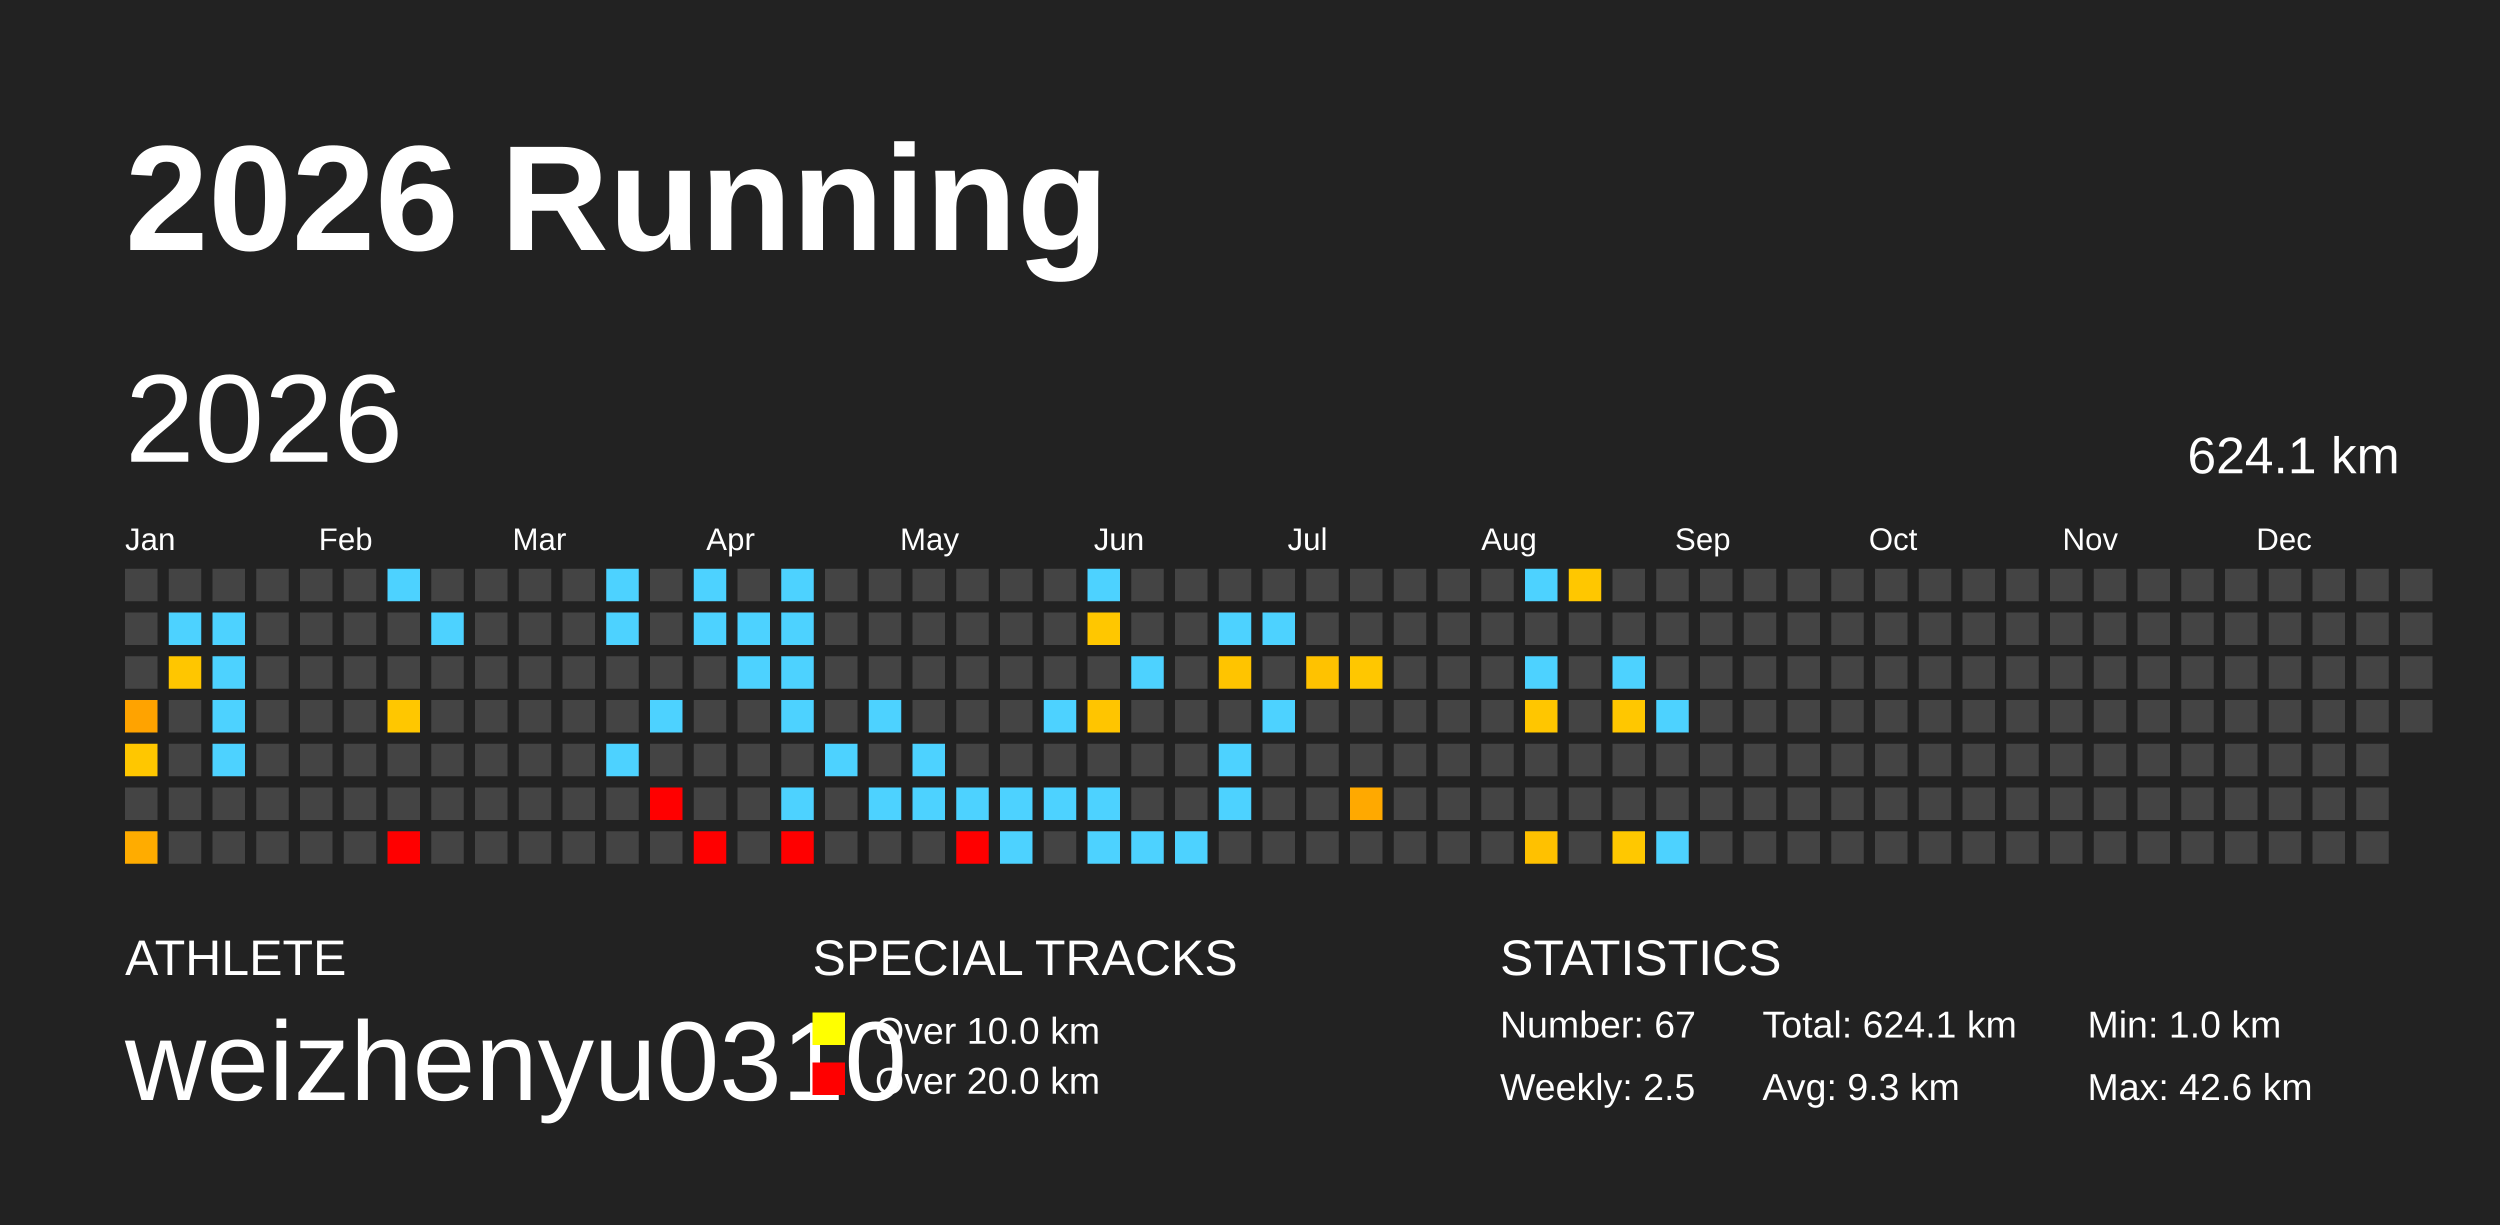
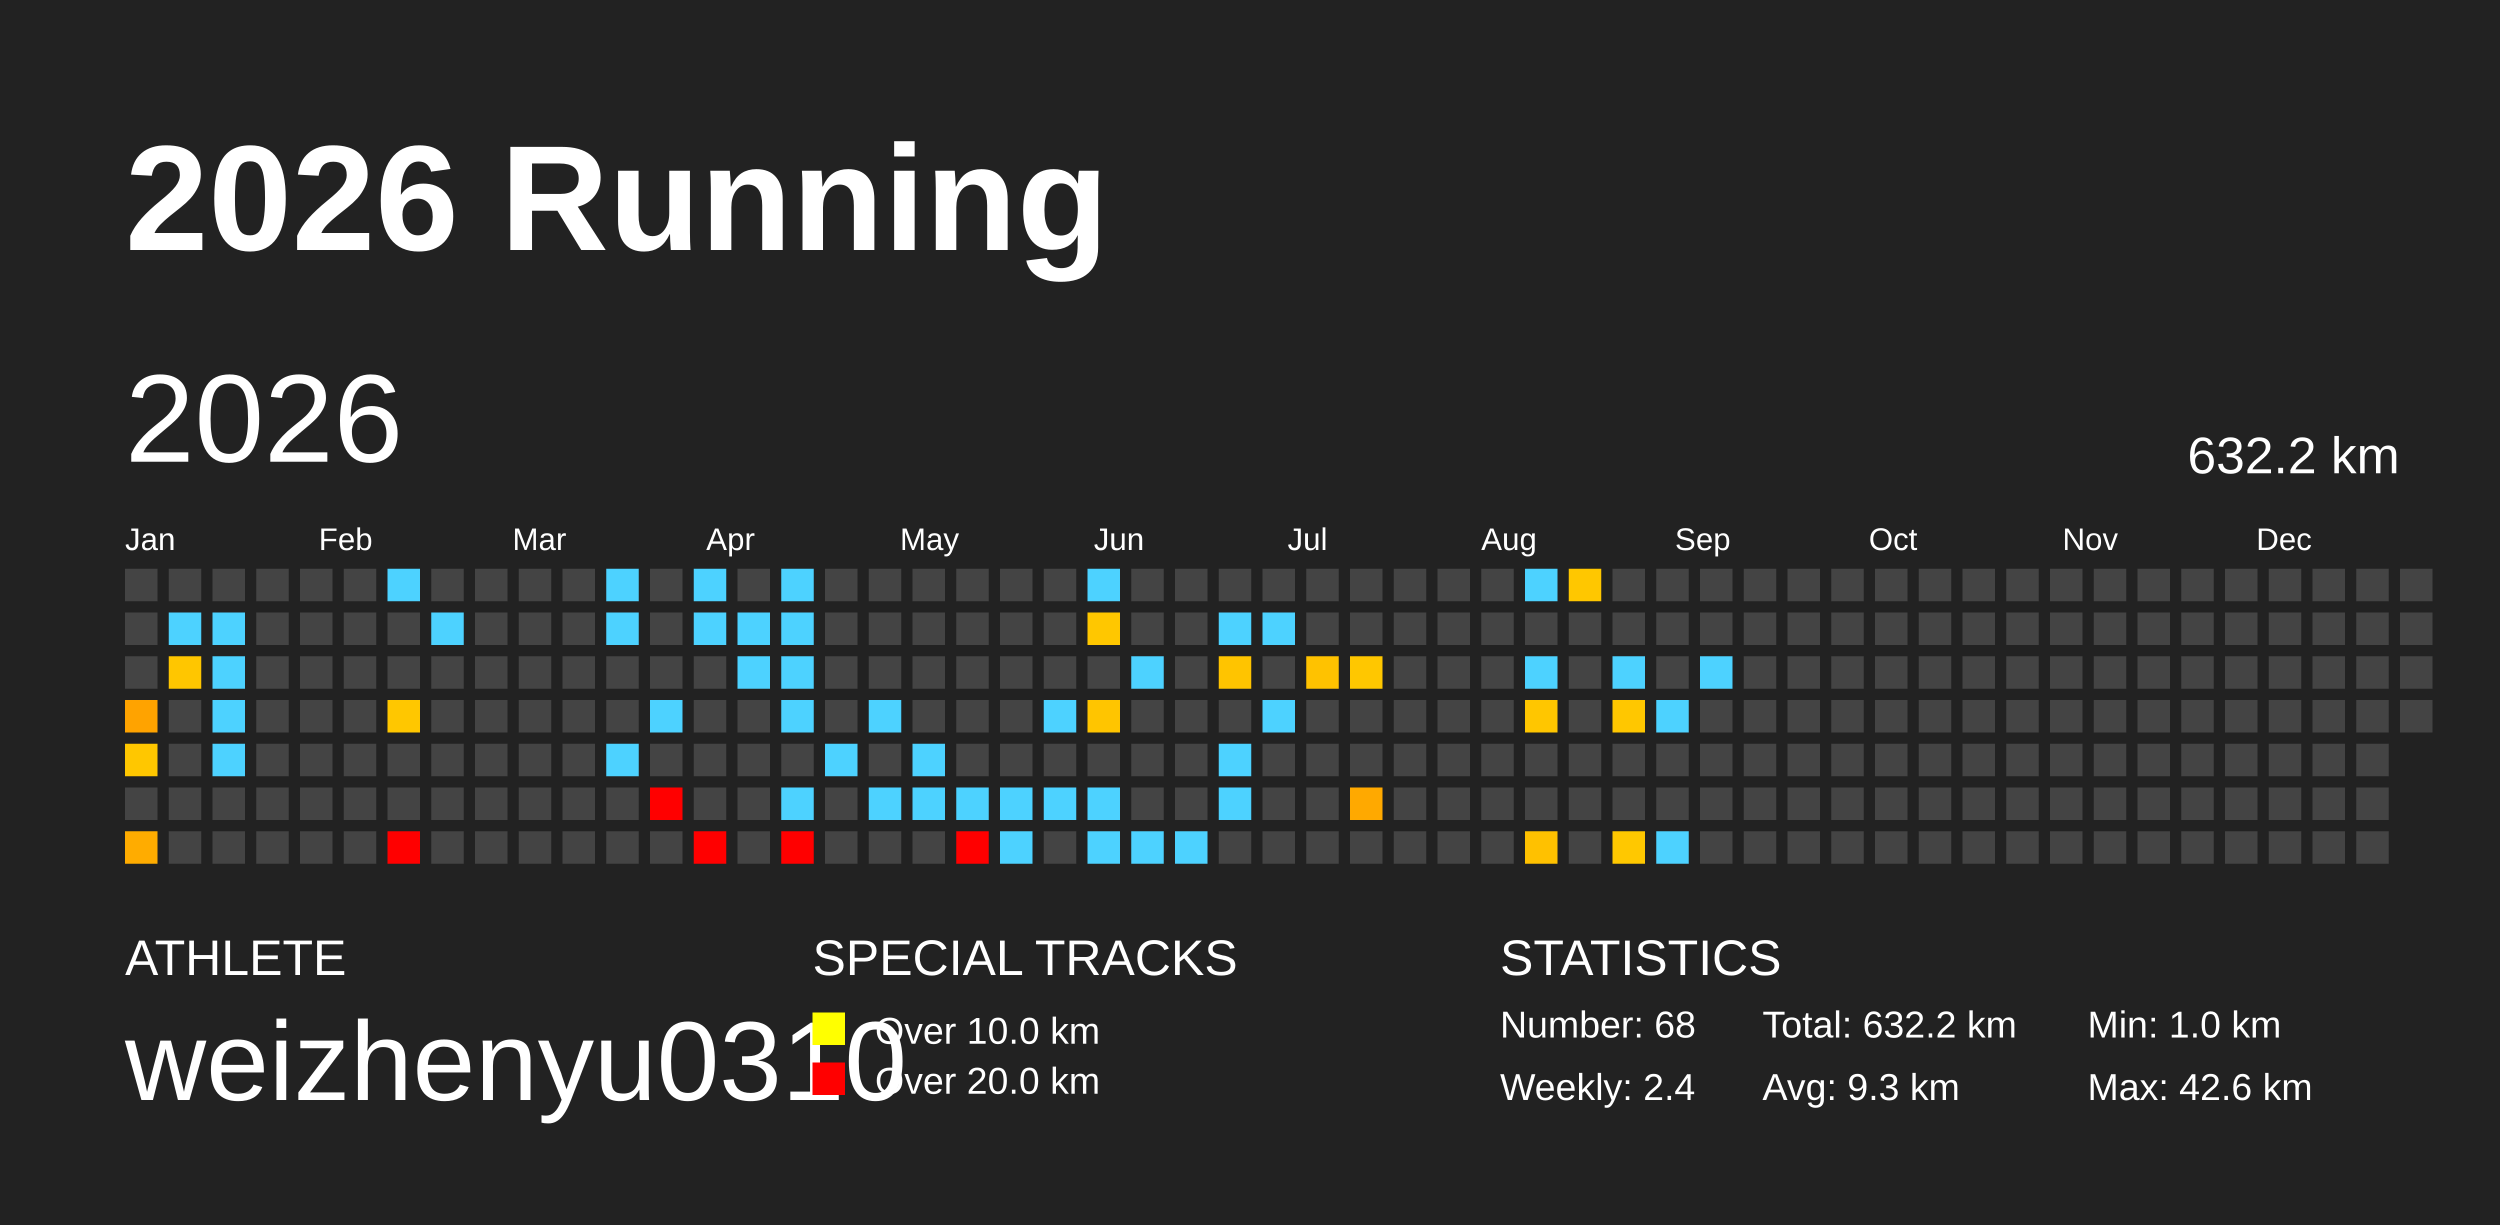
<svg xmlns="http://www.w3.org/2000/svg" baseProfile="full" height="98mm" version="1.1" viewBox="0,0,200,98" width="200mm">
  <defs />
  <rect fill="#222222" height="98" width="200" x="0" y="0" />
  <text fill="#FFFFFF" style="font-size:12px; font-family:Arial; font-weight:bold;" x="10" y="20">2026 Running</text>
  <text fill="#FFFFFF" style="font-size:4px; font-family:Arial" x="10" y="78">ATHLETE</text>
  <text fill="#FFFFFF" style="font-size:9px; font-family:Arial" x="10" y="88">weizhenyu0310</text>
  <text fill="#FFFFFF" style="font-size:4px; font-family:Arial" x="65" y="78">SPECIAL TRACKS</text>
  <rect fill="yellow" height="2.6" width="2.6" x="65" y="81" />
  <text fill="#FFFFFF" style="font-size:3px; font-family:Arial" x="70" y="83.5">Over 10.0 km</text>
  <rect fill="red" height="2.6" width="2.6" x="65" y="85" />
  <text fill="#FFFFFF" style="font-size:3px; font-family:Arial" x="70" y="87.5">Over 20.0 km</text>
  <text fill="#FFFFFF" style="font-size:4px; font-family:Arial" x="120" y="78">STATISTICS</text>
-   <text fill="#FFFFFF" style="font-size:3px; font-family:Arial" x="120" y="83">Number: 67</text>
-   <text fill="#FFFFFF" style="font-size:3px; font-family:Arial" x="120" y="88">Weekly: 2.5</text>
-   <text fill="#FFFFFF" style="font-size:3px; font-family:Arial" x="141" y="83">Total: 624.1 km</text>
+   <text fill="#FFFFFF" style="font-size:3px; font-family:Arial" x="120" y="83">Number: 68</text>
+   <text fill="#FFFFFF" style="font-size:3px; font-family:Arial" x="120" y="88">Weekly: 2.4</text>
+   <text fill="#FFFFFF" style="font-size:3px; font-family:Arial" x="141" y="83">Total: 632.2 km</text>
  <text fill="#FFFFFF" style="font-size:3px; font-family:Arial" x="141" y="88">Avg: 9.3 km</text>
  <text fill="#FFFFFF" style="font-size:3px; font-family:Arial" x="167" y="83">Min: 1.0 km</text>
  <text fill="#FFFFFF" style="font-size:3px; font-family:Arial" x="167" y="88">Max: 42.6 km</text>
  <text dominant-baseline="hanging" fill="#FFFFFF" style="font-size:10.0px; font-family:Arial;" x="10" y="30">2026</text>
-   <text dominant-baseline="hanging" fill="#FFFFFF" style="font-size:4.125px; font-family:Arial;" x="175" y="35">624.1 km</text>
+   <text dominant-baseline="hanging" fill="#FFFFFF" style="font-size:4.125px; font-family:Arial;" x="175" y="35">632.2 km</text>
  <text fill="#FFFFFF" style="font-size:2.5px; font-family:Arial" x="10.0" y="44">Jan</text>
  <text fill="#FFFFFF" style="font-size:2.5px; font-family:Arial" x="25.5" y="44">Feb</text>
  <text fill="#FFFFFF" style="font-size:2.5px; font-family:Arial" x="41.0" y="44">Mar</text>
  <text fill="#FFFFFF" style="font-size:2.5px; font-family:Arial" x="56.5" y="44">Apr</text>
  <text fill="#FFFFFF" style="font-size:2.5px; font-family:Arial" x="72.0" y="44">May</text>
  <text fill="#FFFFFF" style="font-size:2.5px; font-family:Arial" x="87.5" y="44">Jun</text>
  <text fill="#FFFFFF" style="font-size:2.5px; font-family:Arial" x="103.0" y="44">Jul</text>
  <text fill="#FFFFFF" style="font-size:2.5px; font-family:Arial" x="118.5" y="44">Aug</text>
  <text fill="#FFFFFF" style="font-size:2.5px; font-family:Arial" x="134.0" y="44">Sep</text>
  <text fill="#FFFFFF" style="font-size:2.5px; font-family:Arial" x="149.5" y="44">Oct</text>
  <text fill="#FFFFFF" style="font-size:2.5px; font-family:Arial" x="165.0" y="44">Nov</text>
  <text fill="#FFFFFF" style="font-size:2.5px; font-family:Arial" x="180.5" y="44">Dec</text>
  <rect fill="#444444" height="2.6" width="2.6" x="10.0" y="45.5" />
  <rect fill="#444444" height="2.6" width="2.6" x="10.0" y="49.0" />
  <rect fill="#444444" height="2.6" width="2.6" x="10.0" y="52.5" />
  <rect fill="#ffa300" height="2.6" width="2.6" x="10.0" y="56.0" />
  <rect fill="#ffc700" height="2.6" width="2.6" x="10.0" y="59.5" />
  <rect fill="#444444" height="2.6" width="2.6" x="10.0" y="63.0" />
  <rect fill="#ffac00" height="2.6" width="2.6" x="10.0" y="66.5" />
  <rect fill="#444444" height="2.6" width="2.6" x="13.5" y="45.5" />
  <rect fill="#4dd2ff" height="2.6" width="2.6" x="13.5" y="49.0" />
  <rect fill="#ffc600" height="2.6" width="2.6" x="13.5" y="52.5" />
  <rect fill="#444444" height="2.6" width="2.6" x="13.5" y="56.0" />
  <rect fill="#444444" height="2.6" width="2.6" x="13.5" y="59.5" />
  <rect fill="#444444" height="2.6" width="2.6" x="13.5" y="63.0" />
  <rect fill="#444444" height="2.6" width="2.6" x="13.5" y="66.5" />
  <rect fill="#444444" height="2.6" width="2.6" x="17.0" y="45.5" />
  <rect fill="#4dd2ff" height="2.6" width="2.6" x="17.0" y="49.0" />
  <rect fill="#4dd2ff" height="2.6" width="2.6" x="17.0" y="52.5" />
  <rect fill="#4dd2ff" height="2.6" width="2.6" x="17.0" y="56.0" />
  <rect fill="#4dd2ff" height="2.6" width="2.6" x="17.0" y="59.5" />
  <rect fill="#444444" height="2.6" width="2.6" x="17.0" y="63.0" />
  <rect fill="#444444" height="2.6" width="2.6" x="17.0" y="66.5" />
  <rect fill="#444444" height="2.6" width="2.6" x="20.5" y="45.5" />
  <rect fill="#444444" height="2.6" width="2.6" x="20.5" y="49.0" />
  <rect fill="#444444" height="2.6" width="2.6" x="20.5" y="52.5" />
  <rect fill="#444444" height="2.6" width="2.6" x="20.5" y="56.0" />
  <rect fill="#444444" height="2.6" width="2.6" x="20.5" y="59.5" />
  <rect fill="#444444" height="2.6" width="2.6" x="20.5" y="63.0" />
  <rect fill="#444444" height="2.6" width="2.6" x="20.5" y="66.5" />
  <rect fill="#444444" height="2.6" width="2.6" x="24.0" y="45.5" />
  <rect fill="#444444" height="2.6" width="2.6" x="24.0" y="49.0" />
  <rect fill="#444444" height="2.6" width="2.6" x="24.0" y="52.5" />
  <rect fill="#444444" height="2.6" width="2.6" x="24.0" y="56.0" />
  <rect fill="#444444" height="2.6" width="2.6" x="24.0" y="59.5" />
  <rect fill="#444444" height="2.6" width="2.6" x="24.0" y="63.0" />
  <rect fill="#444444" height="2.6" width="2.6" x="24.0" y="66.5" />
  <rect fill="#444444" height="2.6" width="2.6" x="27.5" y="45.5" />
  <rect fill="#444444" height="2.6" width="2.6" x="27.5" y="49.0" />
  <rect fill="#444444" height="2.6" width="2.6" x="27.5" y="52.5" />
  <rect fill="#444444" height="2.6" width="2.6" x="27.5" y="56.0" />
  <rect fill="#444444" height="2.6" width="2.6" x="27.5" y="59.5" />
  <rect fill="#444444" height="2.6" width="2.6" x="27.5" y="63.0" />
  <rect fill="#444444" height="2.6" width="2.6" x="27.5" y="66.5" />
  <rect fill="#4dd2ff" height="2.6" width="2.6" x="31.0" y="45.5" />
  <rect fill="#444444" height="2.6" width="2.6" x="31.0" y="49.0" />
  <rect fill="#444444" height="2.6" width="2.6" x="31.0" y="52.5" />
  <rect fill="#ffc700" height="2.6" width="2.6" x="31.0" y="56.0" />
  <rect fill="#444444" height="2.6" width="2.6" x="31.0" y="59.5" />
  <rect fill="#444444" height="2.6" width="2.6" x="31.0" y="63.0" />
  <rect fill="red" height="2.6" width="2.6" x="31.0" y="66.5" />
  <rect fill="#444444" height="2.6" width="2.6" x="34.5" y="45.5" />
  <rect fill="#4dd2ff" height="2.6" width="2.6" x="34.5" y="49.0" />
  <rect fill="#444444" height="2.6" width="2.6" x="34.5" y="52.5" />
  <rect fill="#444444" height="2.6" width="2.6" x="34.5" y="56.0" />
  <rect fill="#444444" height="2.6" width="2.6" x="34.5" y="59.5" />
  <rect fill="#444444" height="2.6" width="2.6" x="34.5" y="63.0" />
  <rect fill="#444444" height="2.6" width="2.6" x="34.5" y="66.5" />
  <rect fill="#444444" height="2.6" width="2.6" x="38.0" y="45.5" />
  <rect fill="#444444" height="2.6" width="2.6" x="38.0" y="49.0" />
  <rect fill="#444444" height="2.6" width="2.6" x="38.0" y="52.5" />
  <rect fill="#444444" height="2.6" width="2.6" x="38.0" y="56.0" />
  <rect fill="#444444" height="2.6" width="2.6" x="38.0" y="59.5" />
  <rect fill="#444444" height="2.6" width="2.6" x="38.0" y="63.0" />
  <rect fill="#444444" height="2.6" width="2.6" x="38.0" y="66.5" />
  <rect fill="#444444" height="2.6" width="2.6" x="41.5" y="45.5" />
  <rect fill="#444444" height="2.6" width="2.6" x="41.5" y="49.0" />
  <rect fill="#444444" height="2.6" width="2.6" x="41.5" y="52.5" />
  <rect fill="#444444" height="2.6" width="2.6" x="41.5" y="56.0" />
  <rect fill="#444444" height="2.6" width="2.6" x="41.5" y="59.5" />
  <rect fill="#444444" height="2.6" width="2.6" x="41.5" y="63.0" />
  <rect fill="#444444" height="2.6" width="2.6" x="41.5" y="66.5" />
  <rect fill="#444444" height="2.6" width="2.6" x="45.0" y="45.5" />
  <rect fill="#444444" height="2.6" width="2.6" x="45.0" y="49.0" />
  <rect fill="#444444" height="2.6" width="2.6" x="45.0" y="52.5" />
  <rect fill="#444444" height="2.6" width="2.6" x="45.0" y="56.0" />
  <rect fill="#444444" height="2.6" width="2.6" x="45.0" y="59.5" />
  <rect fill="#444444" height="2.6" width="2.6" x="45.0" y="63.0" />
  <rect fill="#444444" height="2.6" width="2.6" x="45.0" y="66.5" />
  <rect fill="#4dd2ff" height="2.6" width="2.6" x="48.5" y="45.5" />
  <rect fill="#4dd2ff" height="2.6" width="2.6" x="48.5" y="49.0" />
  <rect fill="#444444" height="2.6" width="2.6" x="48.5" y="52.5" />
  <rect fill="#444444" height="2.6" width="2.6" x="48.5" y="56.0" />
  <rect fill="#4dd2ff" height="2.6" width="2.6" x="48.5" y="59.5" />
  <rect fill="#444444" height="2.6" width="2.6" x="48.5" y="63.0" />
  <rect fill="#444444" height="2.6" width="2.6" x="48.5" y="66.5" />
  <rect fill="#444444" height="2.6" width="2.6" x="52.0" y="45.5" />
  <rect fill="#444444" height="2.6" width="2.6" x="52.0" y="49.0" />
  <rect fill="#444444" height="2.6" width="2.6" x="52.0" y="52.5" />
  <rect fill="#4dd2ff" height="2.6" width="2.6" x="52.0" y="56.0" />
  <rect fill="#444444" height="2.6" width="2.6" x="52.0" y="59.5" />
  <rect fill="red" height="2.6" width="2.6" x="52.0" y="63.0" />
  <rect fill="#444444" height="2.6" width="2.6" x="52.0" y="66.5" />
  <rect fill="#4dd2ff" height="2.6" width="2.6" x="55.5" y="45.5" />
  <rect fill="#4dd2ff" height="2.6" width="2.6" x="55.5" y="49.0" />
  <rect fill="#444444" height="2.6" width="2.6" x="55.5" y="52.5" />
  <rect fill="#444444" height="2.6" width="2.6" x="55.5" y="56.0" />
  <rect fill="#444444" height="2.6" width="2.6" x="55.5" y="59.5" />
  <rect fill="#444444" height="2.6" width="2.6" x="55.5" y="63.0" />
  <rect fill="red" height="2.6" width="2.6" x="55.5" y="66.5" />
  <rect fill="#444444" height="2.6" width="2.6" x="59.0" y="45.5" />
  <rect fill="#4dd2ff" height="2.6" width="2.6" x="59.0" y="49.0" />
  <rect fill="#4dd2ff" height="2.6" width="2.6" x="59.0" y="52.5" />
  <rect fill="#444444" height="2.6" width="2.6" x="59.0" y="56.0" />
  <rect fill="#444444" height="2.6" width="2.6" x="59.0" y="59.5" />
  <rect fill="#444444" height="2.6" width="2.6" x="59.0" y="63.0" />
  <rect fill="#444444" height="2.6" width="2.6" x="59.0" y="66.5" />
  <rect fill="#4dd2ff" height="2.6" width="2.6" x="62.5" y="45.5" />
  <rect fill="#4dd2ff" height="2.6" width="2.6" x="62.5" y="49.0" />
  <rect fill="#4dd2ff" height="2.6" width="2.6" x="62.5" y="52.5" />
  <rect fill="#4dd2ff" height="2.6" width="2.6" x="62.5" y="56.0" />
  <rect fill="#444444" height="2.6" width="2.6" x="62.5" y="59.5" />
  <rect fill="#4dd2ff" height="2.6" width="2.6" x="62.5" y="63.0" />
  <rect fill="red" height="2.6" width="2.6" x="62.5" y="66.5" />
  <rect fill="#444444" height="2.6" width="2.6" x="66.0" y="45.5" />
  <rect fill="#444444" height="2.6" width="2.6" x="66.0" y="49.0" />
  <rect fill="#444444" height="2.6" width="2.6" x="66.0" y="52.5" />
  <rect fill="#444444" height="2.6" width="2.6" x="66.0" y="56.0" />
  <rect fill="#4dd2ff" height="2.6" width="2.6" x="66.0" y="59.5" />
  <rect fill="#444444" height="2.6" width="2.6" x="66.0" y="63.0" />
  <rect fill="#444444" height="2.6" width="2.6" x="66.0" y="66.5" />
  <rect fill="#444444" height="2.6" width="2.6" x="69.5" y="45.5" />
  <rect fill="#444444" height="2.6" width="2.6" x="69.5" y="49.0" />
  <rect fill="#444444" height="2.6" width="2.6" x="69.5" y="52.5" />
  <rect fill="#4dd2ff" height="2.6" width="2.6" x="69.5" y="56.0" />
  <rect fill="#444444" height="2.6" width="2.6" x="69.5" y="59.5" />
  <rect fill="#4dd2ff" height="2.6" width="2.6" x="69.5" y="63.0" />
  <rect fill="#444444" height="2.6" width="2.6" x="69.5" y="66.5" />
  <rect fill="#444444" height="2.6" width="2.6" x="73.0" y="45.5" />
  <rect fill="#444444" height="2.6" width="2.6" x="73.0" y="49.0" />
  <rect fill="#444444" height="2.6" width="2.6" x="73.0" y="52.5" />
  <rect fill="#444444" height="2.6" width="2.6" x="73.0" y="56.0" />
  <rect fill="#4dd2ff" height="2.6" width="2.6" x="73.0" y="59.5" />
  <rect fill="#4dd2ff" height="2.6" width="2.6" x="73.0" y="63.0" />
  <rect fill="#444444" height="2.6" width="2.6" x="73.0" y="66.5" />
  <rect fill="#444444" height="2.6" width="2.6" x="76.5" y="45.5" />
  <rect fill="#444444" height="2.6" width="2.6" x="76.5" y="49.0" />
  <rect fill="#444444" height="2.6" width="2.6" x="76.5" y="52.5" />
  <rect fill="#444444" height="2.6" width="2.6" x="76.5" y="56.0" />
  <rect fill="#444444" height="2.6" width="2.6" x="76.5" y="59.5" />
  <rect fill="#4dd2ff" height="2.6" width="2.6" x="76.5" y="63.0" />
  <rect fill="red" height="2.6" width="2.6" x="76.5" y="66.5" />
  <rect fill="#444444" height="2.6" width="2.6" x="80.0" y="45.5" />
  <rect fill="#444444" height="2.6" width="2.6" x="80.0" y="49.0" />
  <rect fill="#444444" height="2.6" width="2.6" x="80.0" y="52.5" />
  <rect fill="#444444" height="2.6" width="2.6" x="80.0" y="56.0" />
  <rect fill="#444444" height="2.6" width="2.6" x="80.0" y="59.5" />
  <rect fill="#4dd2ff" height="2.6" width="2.6" x="80.0" y="63.0" />
  <rect fill="#4dd2ff" height="2.6" width="2.6" x="80.0" y="66.5" />
  <rect fill="#444444" height="2.6" width="2.6" x="83.5" y="45.5" />
  <rect fill="#444444" height="2.6" width="2.6" x="83.5" y="49.0" />
  <rect fill="#444444" height="2.6" width="2.6" x="83.5" y="52.5" />
  <rect fill="#4dd2ff" height="2.6" width="2.6" x="83.5" y="56.0" />
  <rect fill="#444444" height="2.6" width="2.6" x="83.5" y="59.5" />
  <rect fill="#4dd2ff" height="2.6" width="2.6" x="83.5" y="63.0" />
  <rect fill="#444444" height="2.6" width="2.6" x="83.5" y="66.5" />
  <rect fill="#4dd2ff" height="2.6" width="2.6" x="87.0" y="45.5" />
  <rect fill="#ffc700" height="2.6" width="2.6" x="87.0" y="49.0" />
  <rect fill="#444444" height="2.6" width="2.6" x="87.0" y="52.5" />
  <rect fill="#ffc500" height="2.6" width="2.6" x="87.0" y="56.0" />
  <rect fill="#444444" height="2.6" width="2.6" x="87.0" y="59.5" />
  <rect fill="#4dd2ff" height="2.6" width="2.6" x="87.0" y="63.0" />
  <rect fill="#4dd2ff" height="2.6" width="2.6" x="87.0" y="66.5" />
  <rect fill="#444444" height="2.6" width="2.6" x="90.5" y="45.5" />
  <rect fill="#444444" height="2.6" width="2.6" x="90.5" y="49.0" />
  <rect fill="#4dd2ff" height="2.6" width="2.6" x="90.5" y="52.5" />
  <rect fill="#444444" height="2.6" width="2.6" x="90.5" y="56.0" />
  <rect fill="#444444" height="2.6" width="2.6" x="90.5" y="59.5" />
  <rect fill="#444444" height="2.6" width="2.6" x="90.5" y="63.0" />
  <rect fill="#4dd2ff" height="2.6" width="2.6" x="90.5" y="66.5" />
  <rect fill="#444444" height="2.6" width="2.6" x="94.0" y="45.5" />
  <rect fill="#444444" height="2.6" width="2.6" x="94.0" y="49.0" />
  <rect fill="#444444" height="2.6" width="2.6" x="94.0" y="52.5" />
  <rect fill="#444444" height="2.6" width="2.6" x="94.0" y="56.0" />
  <rect fill="#444444" height="2.6" width="2.6" x="94.0" y="59.5" />
  <rect fill="#444444" height="2.6" width="2.6" x="94.0" y="63.0" />
  <rect fill="#4dd2ff" height="2.6" width="2.6" x="94.0" y="66.5" />
  <rect fill="#444444" height="2.6" width="2.6" x="97.5" y="45.5" />
  <rect fill="#4dd2ff" height="2.6" width="2.6" x="97.5" y="49.0" />
  <rect fill="#ffc400" height="2.6" width="2.6" x="97.5" y="52.5" />
  <rect fill="#444444" height="2.6" width="2.6" x="97.5" y="56.0" />
  <rect fill="#4dd2ff" height="2.6" width="2.6" x="97.5" y="59.5" />
  <rect fill="#4dd2ff" height="2.6" width="2.6" x="97.5" y="63.0" />
  <rect fill="#444444" height="2.6" width="2.6" x="97.5" y="66.5" />
  <rect fill="#444444" height="2.6" width="2.6" x="101.0" y="45.5" />
  <rect fill="#4dd2ff" height="2.6" width="2.6" x="101.0" y="49.0" />
  <rect fill="#444444" height="2.6" width="2.6" x="101.0" y="52.5" />
  <rect fill="#4dd2ff" height="2.6" width="2.6" x="101.0" y="56.0" />
  <rect fill="#444444" height="2.6" width="2.6" x="101.0" y="59.5" />
  <rect fill="#444444" height="2.6" width="2.6" x="101.0" y="63.0" />
  <rect fill="#444444" height="2.6" width="2.6" x="101.0" y="66.5" />
  <rect fill="#444444" height="2.6" width="2.6" x="104.5" y="45.5" />
  <rect fill="#444444" height="2.6" width="2.6" x="104.5" y="49.0" />
  <rect fill="#ffc200" height="2.6" width="2.6" x="104.5" y="52.5" />
  <rect fill="#444444" height="2.6" width="2.6" x="104.5" y="56.0" />
  <rect fill="#444444" height="2.6" width="2.6" x="104.5" y="59.5" />
  <rect fill="#444444" height="2.6" width="2.6" x="104.5" y="63.0" />
  <rect fill="#444444" height="2.6" width="2.6" x="104.5" y="66.5" />
  <rect fill="#444444" height="2.6" width="2.6" x="108.0" y="45.5" />
  <rect fill="#444444" height="2.6" width="2.6" x="108.0" y="49.0" />
  <rect fill="#ffc700" height="2.6" width="2.6" x="108.0" y="52.5" />
  <rect fill="#444444" height="2.6" width="2.6" x="108.0" y="56.0" />
  <rect fill="#444444" height="2.6" width="2.6" x="108.0" y="59.5" />
  <rect fill="#ffa900" height="2.6" width="2.6" x="108.0" y="63.0" />
  <rect fill="#444444" height="2.6" width="2.6" x="108.0" y="66.5" />
  <rect fill="#444444" height="2.6" width="2.6" x="111.5" y="45.5" />
  <rect fill="#444444" height="2.6" width="2.6" x="111.5" y="49.0" />
  <rect fill="#444444" height="2.6" width="2.6" x="111.5" y="52.5" />
  <rect fill="#444444" height="2.6" width="2.6" x="111.5" y="56.0" />
  <rect fill="#444444" height="2.6" width="2.6" x="111.5" y="59.5" />
  <rect fill="#444444" height="2.6" width="2.6" x="111.5" y="63.0" />
  <rect fill="#444444" height="2.6" width="2.6" x="111.5" y="66.5" />
  <rect fill="#444444" height="2.6" width="2.6" x="115.0" y="45.5" />
  <rect fill="#444444" height="2.6" width="2.6" x="115.0" y="49.0" />
  <rect fill="#444444" height="2.6" width="2.6" x="115.0" y="52.5" />
  <rect fill="#444444" height="2.6" width="2.6" x="115.0" y="56.0" />
  <rect fill="#444444" height="2.6" width="2.6" x="115.0" y="59.5" />
  <rect fill="#444444" height="2.6" width="2.6" x="115.0" y="63.0" />
  <rect fill="#444444" height="2.6" width="2.6" x="115.0" y="66.5" />
  <rect fill="#444444" height="2.6" width="2.6" x="118.5" y="45.5" />
  <rect fill="#444444" height="2.6" width="2.6" x="118.5" y="49.0" />
  <rect fill="#444444" height="2.6" width="2.6" x="118.5" y="52.5" />
  <rect fill="#444444" height="2.6" width="2.6" x="118.5" y="56.0" />
  <rect fill="#444444" height="2.6" width="2.6" x="118.5" y="59.5" />
  <rect fill="#444444" height="2.6" width="2.6" x="118.5" y="63.0" />
  <rect fill="#444444" height="2.6" width="2.6" x="118.5" y="66.5" />
  <rect fill="#4dd2ff" height="2.6" width="2.6" x="122.0" y="45.5" />
  <rect fill="#444444" height="2.6" width="2.6" x="122.0" y="49.0" />
  <rect fill="#4dd2ff" height="2.6" width="2.6" x="122.0" y="52.5" />
  <rect fill="#ffc600" height="2.6" width="2.6" x="122.0" y="56.0" />
  <rect fill="#444444" height="2.6" width="2.6" x="122.0" y="59.5" />
  <rect fill="#444444" height="2.6" width="2.6" x="122.0" y="63.0" />
  <rect fill="#ffc100" height="2.6" width="2.6" x="122.0" y="66.5" />
  <rect fill="#ffc700" height="2.6" width="2.6" x="125.5" y="45.5" />
  <rect fill="#444444" height="2.6" width="2.6" x="125.5" y="49.0" />
  <rect fill="#444444" height="2.6" width="2.6" x="125.5" y="52.5" />
  <rect fill="#444444" height="2.6" width="2.6" x="125.5" y="56.0" />
  <rect fill="#444444" height="2.6" width="2.6" x="125.5" y="59.5" />
  <rect fill="#444444" height="2.6" width="2.6" x="125.5" y="63.0" />
  <rect fill="#444444" height="2.6" width="2.6" x="125.5" y="66.5" />
  <rect fill="#444444" height="2.6" width="2.6" x="129.0" y="45.5" />
  <rect fill="#444444" height="2.6" width="2.6" x="129.0" y="49.0" />
  <rect fill="#4dd2ff" height="2.6" width="2.6" x="129.0" y="52.5" />
  <rect fill="#ffc700" height="2.6" width="2.6" x="129.0" y="56.0" />
  <rect fill="#444444" height="2.6" width="2.6" x="129.0" y="59.5" />
  <rect fill="#444444" height="2.6" width="2.6" x="129.0" y="63.0" />
  <rect fill="#ffc800" height="2.6" width="2.6" x="129.0" y="66.5" />
  <rect fill="#444444" height="2.6" width="2.6" x="132.5" y="45.5" />
  <rect fill="#444444" height="2.6" width="2.6" x="132.5" y="49.0" />
  <rect fill="#444444" height="2.6" width="2.6" x="132.5" y="52.5" />
  <rect fill="#4dd2ff" height="2.6" width="2.6" x="132.5" y="56.0" />
  <rect fill="#444444" height="2.6" width="2.6" x="132.5" y="59.5" />
  <rect fill="#444444" height="2.6" width="2.6" x="132.5" y="63.0" />
  <rect fill="#4dd2ff" height="2.6" width="2.6" x="132.5" y="66.5" />
  <rect fill="#444444" height="2.6" width="2.6" x="136.0" y="45.5" />
  <rect fill="#444444" height="2.6" width="2.6" x="136.0" y="49.0" />
-   <rect fill="#444444" height="2.6" width="2.6" x="136.0" y="52.5" />
+   <rect fill="#4dd2ff" height="2.6" width="2.6" x="136.0" y="52.5" />
  <rect fill="#444444" height="2.6" width="2.6" x="136.0" y="56.0" />
  <rect fill="#444444" height="2.6" width="2.6" x="136.0" y="59.5" />
  <rect fill="#444444" height="2.6" width="2.6" x="136.0" y="63.0" />
  <rect fill="#444444" height="2.6" width="2.6" x="136.0" y="66.5" />
  <rect fill="#444444" height="2.6" width="2.6" x="139.5" y="45.5" />
  <rect fill="#444444" height="2.6" width="2.6" x="139.5" y="49.0" />
  <rect fill="#444444" height="2.6" width="2.6" x="139.5" y="52.5" />
  <rect fill="#444444" height="2.6" width="2.6" x="139.5" y="56.0" />
  <rect fill="#444444" height="2.6" width="2.6" x="139.5" y="59.5" />
  <rect fill="#444444" height="2.6" width="2.6" x="139.5" y="63.0" />
  <rect fill="#444444" height="2.6" width="2.6" x="139.5" y="66.5" />
  <rect fill="#444444" height="2.6" width="2.6" x="143.0" y="45.5" />
  <rect fill="#444444" height="2.6" width="2.6" x="143.0" y="49.0" />
  <rect fill="#444444" height="2.6" width="2.6" x="143.0" y="52.5" />
  <rect fill="#444444" height="2.6" width="2.6" x="143.0" y="56.0" />
  <rect fill="#444444" height="2.6" width="2.6" x="143.0" y="59.5" />
  <rect fill="#444444" height="2.6" width="2.6" x="143.0" y="63.0" />
  <rect fill="#444444" height="2.6" width="2.6" x="143.0" y="66.5" />
  <rect fill="#444444" height="2.6" width="2.6" x="146.5" y="45.5" />
  <rect fill="#444444" height="2.6" width="2.6" x="146.5" y="49.0" />
  <rect fill="#444444" height="2.6" width="2.6" x="146.5" y="52.5" />
  <rect fill="#444444" height="2.6" width="2.6" x="146.5" y="56.0" />
  <rect fill="#444444" height="2.6" width="2.6" x="146.5" y="59.5" />
  <rect fill="#444444" height="2.6" width="2.6" x="146.5" y="63.0" />
  <rect fill="#444444" height="2.6" width="2.6" x="146.5" y="66.5" />
  <rect fill="#444444" height="2.6" width="2.6" x="150.0" y="45.5" />
  <rect fill="#444444" height="2.6" width="2.6" x="150.0" y="49.0" />
  <rect fill="#444444" height="2.6" width="2.6" x="150.0" y="52.5" />
  <rect fill="#444444" height="2.6" width="2.6" x="150.0" y="56.0" />
  <rect fill="#444444" height="2.6" width="2.6" x="150.0" y="59.5" />
  <rect fill="#444444" height="2.6" width="2.6" x="150.0" y="63.0" />
  <rect fill="#444444" height="2.6" width="2.6" x="150.0" y="66.5" />
  <rect fill="#444444" height="2.6" width="2.6" x="153.5" y="45.5" />
  <rect fill="#444444" height="2.6" width="2.6" x="153.5" y="49.0" />
  <rect fill="#444444" height="2.6" width="2.6" x="153.5" y="52.5" />
  <rect fill="#444444" height="2.6" width="2.6" x="153.5" y="56.0" />
  <rect fill="#444444" height="2.6" width="2.6" x="153.5" y="59.5" />
  <rect fill="#444444" height="2.6" width="2.6" x="153.5" y="63.0" />
  <rect fill="#444444" height="2.6" width="2.6" x="153.5" y="66.5" />
  <rect fill="#444444" height="2.6" width="2.6" x="157.0" y="45.5" />
  <rect fill="#444444" height="2.6" width="2.6" x="157.0" y="49.0" />
  <rect fill="#444444" height="2.6" width="2.6" x="157.0" y="52.5" />
  <rect fill="#444444" height="2.6" width="2.6" x="157.0" y="56.0" />
  <rect fill="#444444" height="2.6" width="2.6" x="157.0" y="59.5" />
  <rect fill="#444444" height="2.6" width="2.6" x="157.0" y="63.0" />
  <rect fill="#444444" height="2.6" width="2.6" x="157.0" y="66.5" />
  <rect fill="#444444" height="2.6" width="2.6" x="160.5" y="45.5" />
  <rect fill="#444444" height="2.6" width="2.6" x="160.5" y="49.0" />
  <rect fill="#444444" height="2.6" width="2.6" x="160.5" y="52.5" />
  <rect fill="#444444" height="2.6" width="2.6" x="160.5" y="56.0" />
  <rect fill="#444444" height="2.6" width="2.6" x="160.5" y="59.5" />
  <rect fill="#444444" height="2.6" width="2.6" x="160.5" y="63.0" />
  <rect fill="#444444" height="2.6" width="2.6" x="160.5" y="66.5" />
  <rect fill="#444444" height="2.6" width="2.6" x="164.0" y="45.5" />
  <rect fill="#444444" height="2.6" width="2.6" x="164.0" y="49.0" />
  <rect fill="#444444" height="2.6" width="2.6" x="164.0" y="52.5" />
  <rect fill="#444444" height="2.6" width="2.6" x="164.0" y="56.0" />
  <rect fill="#444444" height="2.6" width="2.6" x="164.0" y="59.5" />
  <rect fill="#444444" height="2.6" width="2.6" x="164.0" y="63.0" />
  <rect fill="#444444" height="2.6" width="2.6" x="164.0" y="66.5" />
  <rect fill="#444444" height="2.6" width="2.6" x="167.5" y="45.5" />
  <rect fill="#444444" height="2.6" width="2.6" x="167.5" y="49.0" />
  <rect fill="#444444" height="2.6" width="2.6" x="167.5" y="52.5" />
  <rect fill="#444444" height="2.6" width="2.6" x="167.5" y="56.0" />
  <rect fill="#444444" height="2.6" width="2.6" x="167.5" y="59.5" />
  <rect fill="#444444" height="2.6" width="2.6" x="167.5" y="63.0" />
  <rect fill="#444444" height="2.6" width="2.6" x="167.5" y="66.5" />
  <rect fill="#444444" height="2.6" width="2.6" x="171.0" y="45.5" />
  <rect fill="#444444" height="2.6" width="2.6" x="171.0" y="49.0" />
  <rect fill="#444444" height="2.6" width="2.6" x="171.0" y="52.5" />
  <rect fill="#444444" height="2.6" width="2.6" x="171.0" y="56.0" />
  <rect fill="#444444" height="2.6" width="2.6" x="171.0" y="59.5" />
  <rect fill="#444444" height="2.6" width="2.6" x="171.0" y="63.0" />
  <rect fill="#444444" height="2.6" width="2.6" x="171.0" y="66.5" />
  <rect fill="#444444" height="2.6" width="2.6" x="174.5" y="45.5" />
  <rect fill="#444444" height="2.6" width="2.6" x="174.5" y="49.0" />
  <rect fill="#444444" height="2.6" width="2.6" x="174.5" y="52.5" />
  <rect fill="#444444" height="2.6" width="2.6" x="174.5" y="56.0" />
  <rect fill="#444444" height="2.6" width="2.6" x="174.5" y="59.5" />
  <rect fill="#444444" height="2.6" width="2.6" x="174.5" y="63.0" />
  <rect fill="#444444" height="2.6" width="2.6" x="174.5" y="66.5" />
  <rect fill="#444444" height="2.6" width="2.6" x="178.0" y="45.5" />
  <rect fill="#444444" height="2.6" width="2.6" x="178.0" y="49.0" />
  <rect fill="#444444" height="2.6" width="2.6" x="178.0" y="52.5" />
  <rect fill="#444444" height="2.6" width="2.6" x="178.0" y="56.0" />
  <rect fill="#444444" height="2.6" width="2.6" x="178.0" y="59.5" />
  <rect fill="#444444" height="2.6" width="2.6" x="178.0" y="63.0" />
  <rect fill="#444444" height="2.6" width="2.6" x="178.0" y="66.5" />
  <rect fill="#444444" height="2.6" width="2.6" x="181.5" y="45.5" />
  <rect fill="#444444" height="2.6" width="2.6" x="181.5" y="49.0" />
  <rect fill="#444444" height="2.6" width="2.6" x="181.5" y="52.5" />
  <rect fill="#444444" height="2.6" width="2.6" x="181.5" y="56.0" />
  <rect fill="#444444" height="2.6" width="2.6" x="181.5" y="59.5" />
  <rect fill="#444444" height="2.6" width="2.6" x="181.5" y="63.0" />
  <rect fill="#444444" height="2.6" width="2.6" x="181.5" y="66.5" />
  <rect fill="#444444" height="2.6" width="2.6" x="185.0" y="45.5" />
  <rect fill="#444444" height="2.6" width="2.6" x="185.0" y="49.0" />
  <rect fill="#444444" height="2.6" width="2.6" x="185.0" y="52.5" />
  <rect fill="#444444" height="2.6" width="2.6" x="185.0" y="56.0" />
  <rect fill="#444444" height="2.6" width="2.6" x="185.0" y="59.5" />
  <rect fill="#444444" height="2.6" width="2.6" x="185.0" y="63.0" />
  <rect fill="#444444" height="2.6" width="2.6" x="185.0" y="66.5" />
  <rect fill="#444444" height="2.6" width="2.6" x="188.5" y="45.5" />
  <rect fill="#444444" height="2.6" width="2.6" x="188.5" y="49.0" />
  <rect fill="#444444" height="2.6" width="2.6" x="188.5" y="52.5" />
  <rect fill="#444444" height="2.6" width="2.6" x="188.5" y="56.0" />
  <rect fill="#444444" height="2.6" width="2.6" x="188.5" y="59.5" />
  <rect fill="#444444" height="2.6" width="2.6" x="188.5" y="63.0" />
  <rect fill="#444444" height="2.6" width="2.6" x="188.5" y="66.5" />
  <rect fill="#444444" height="2.6" width="2.6" x="192.0" y="45.5" />
  <rect fill="#444444" height="2.6" width="2.6" x="192.0" y="49.0" />
  <rect fill="#444444" height="2.6" width="2.6" x="192.0" y="52.5" />
  <rect fill="#444444" height="2.6" width="2.6" x="192.0" y="56.0" />
</svg>
